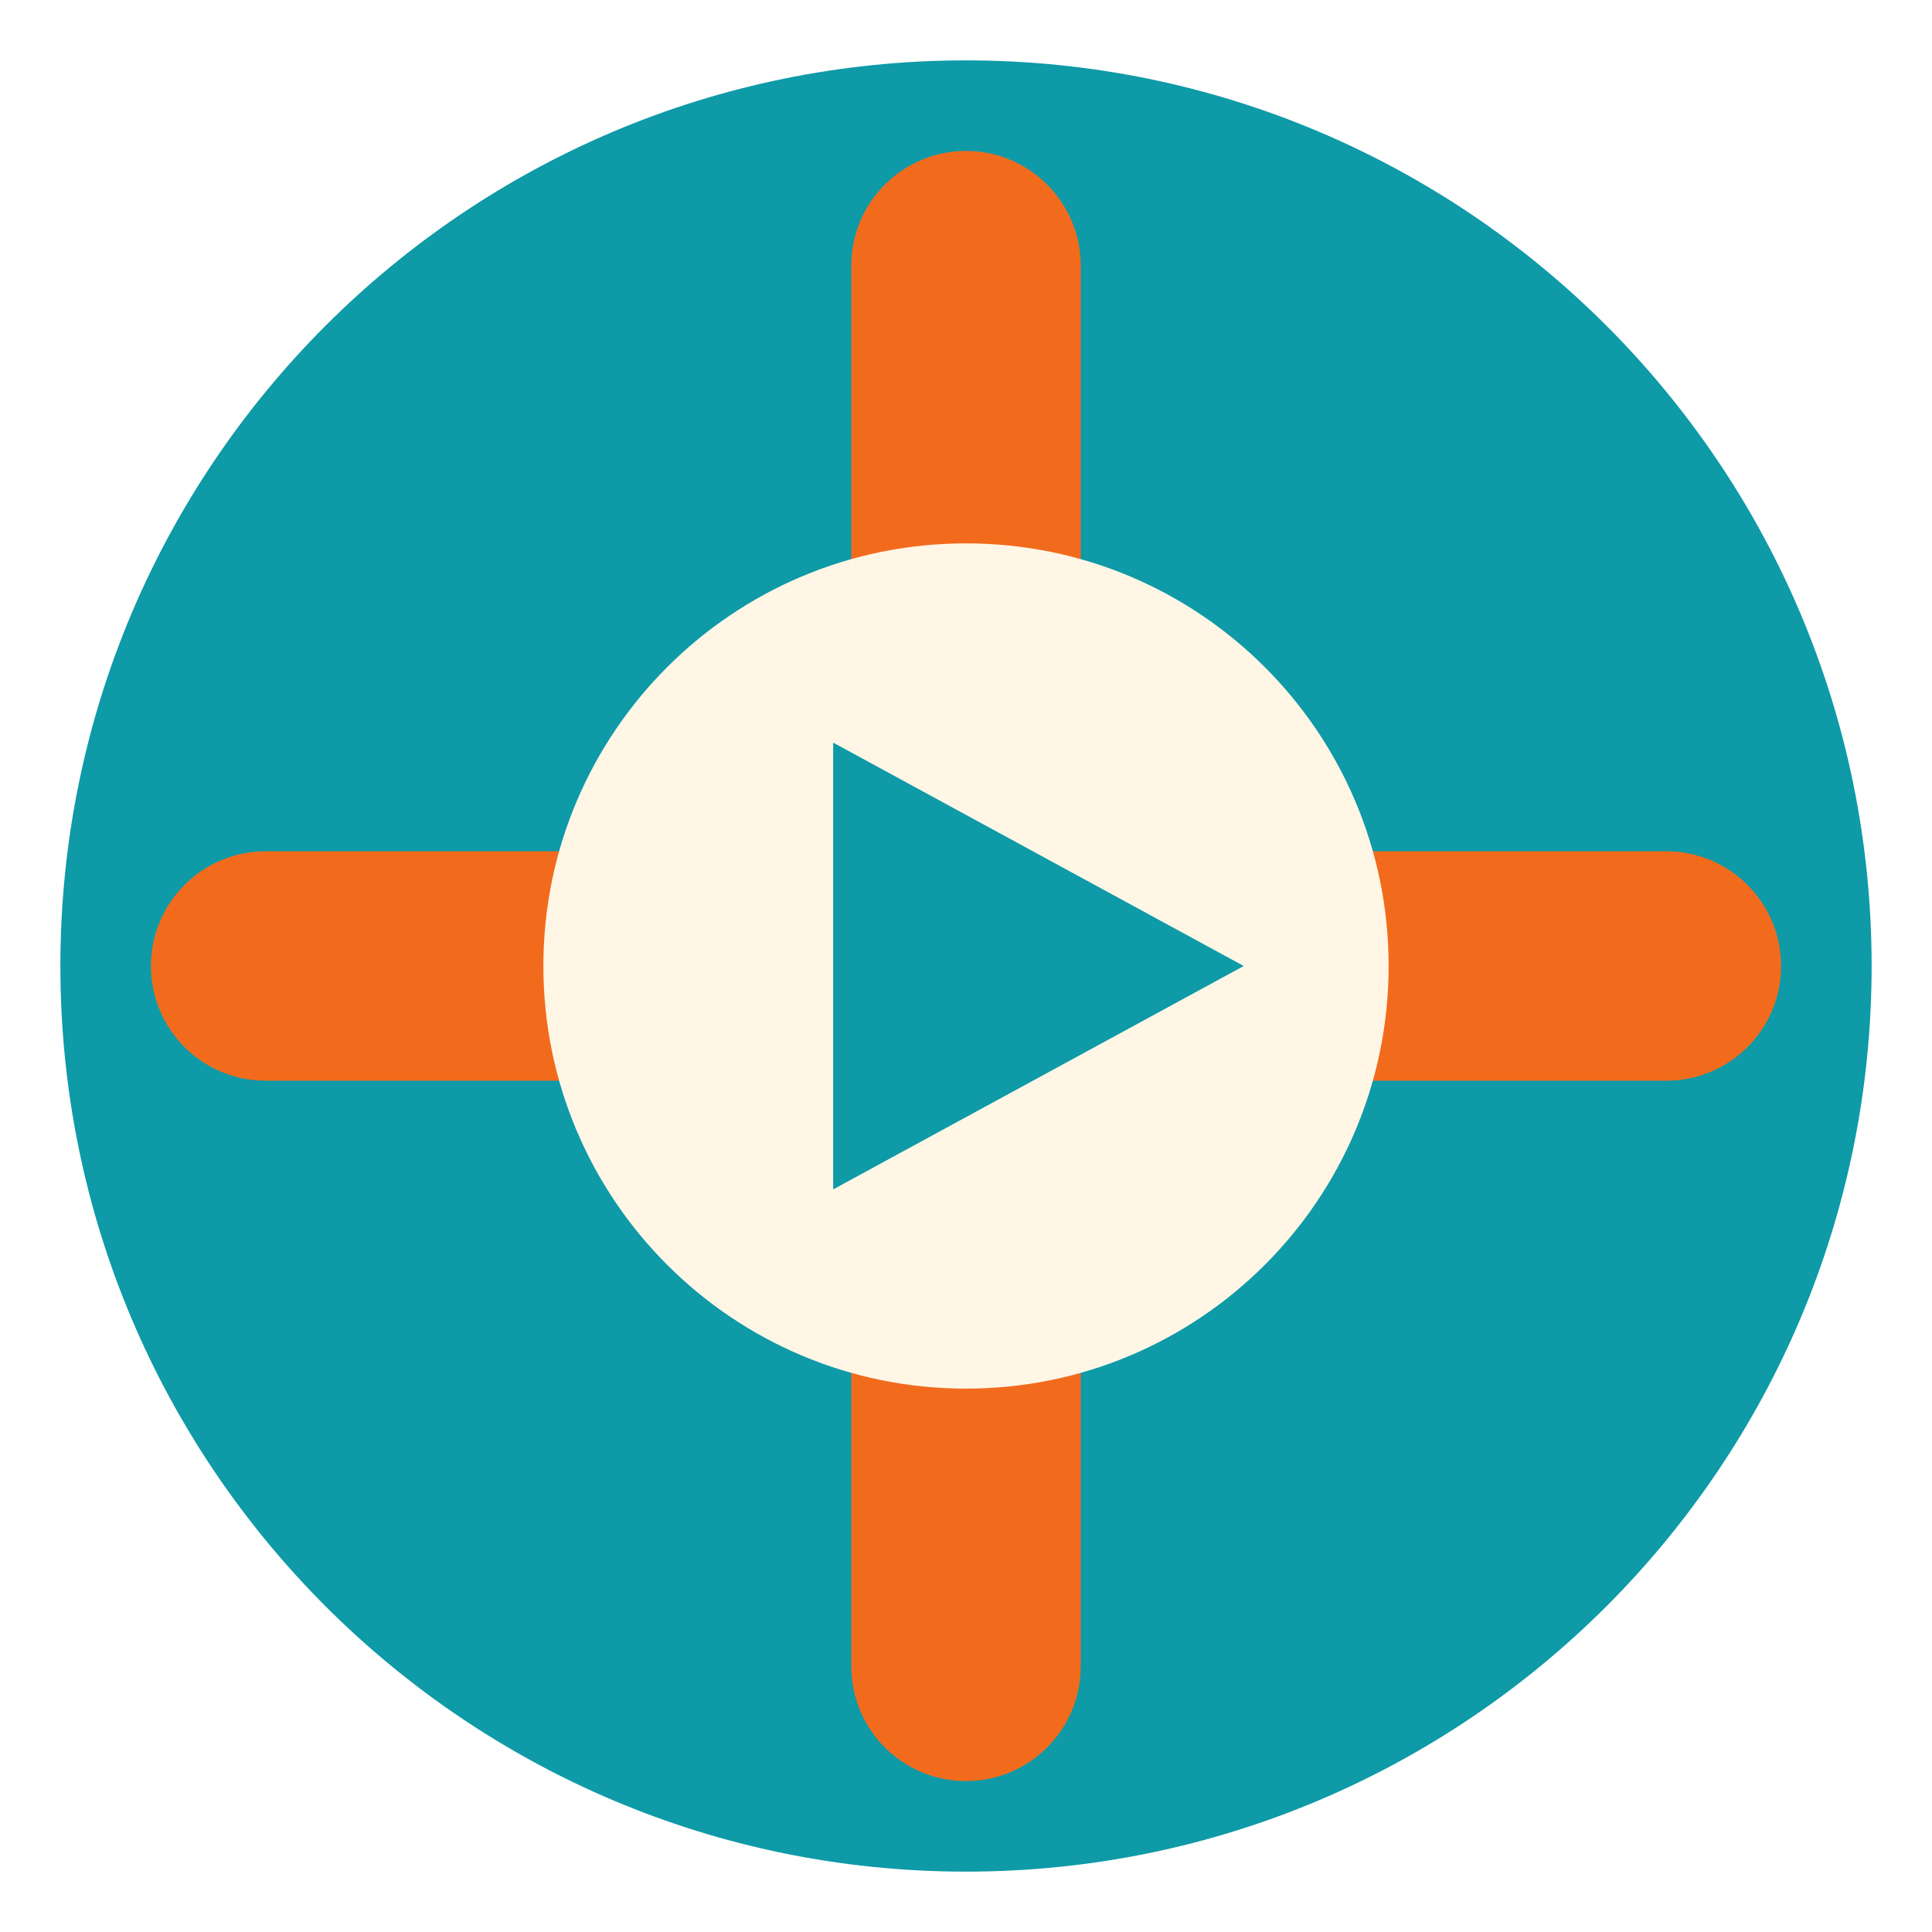
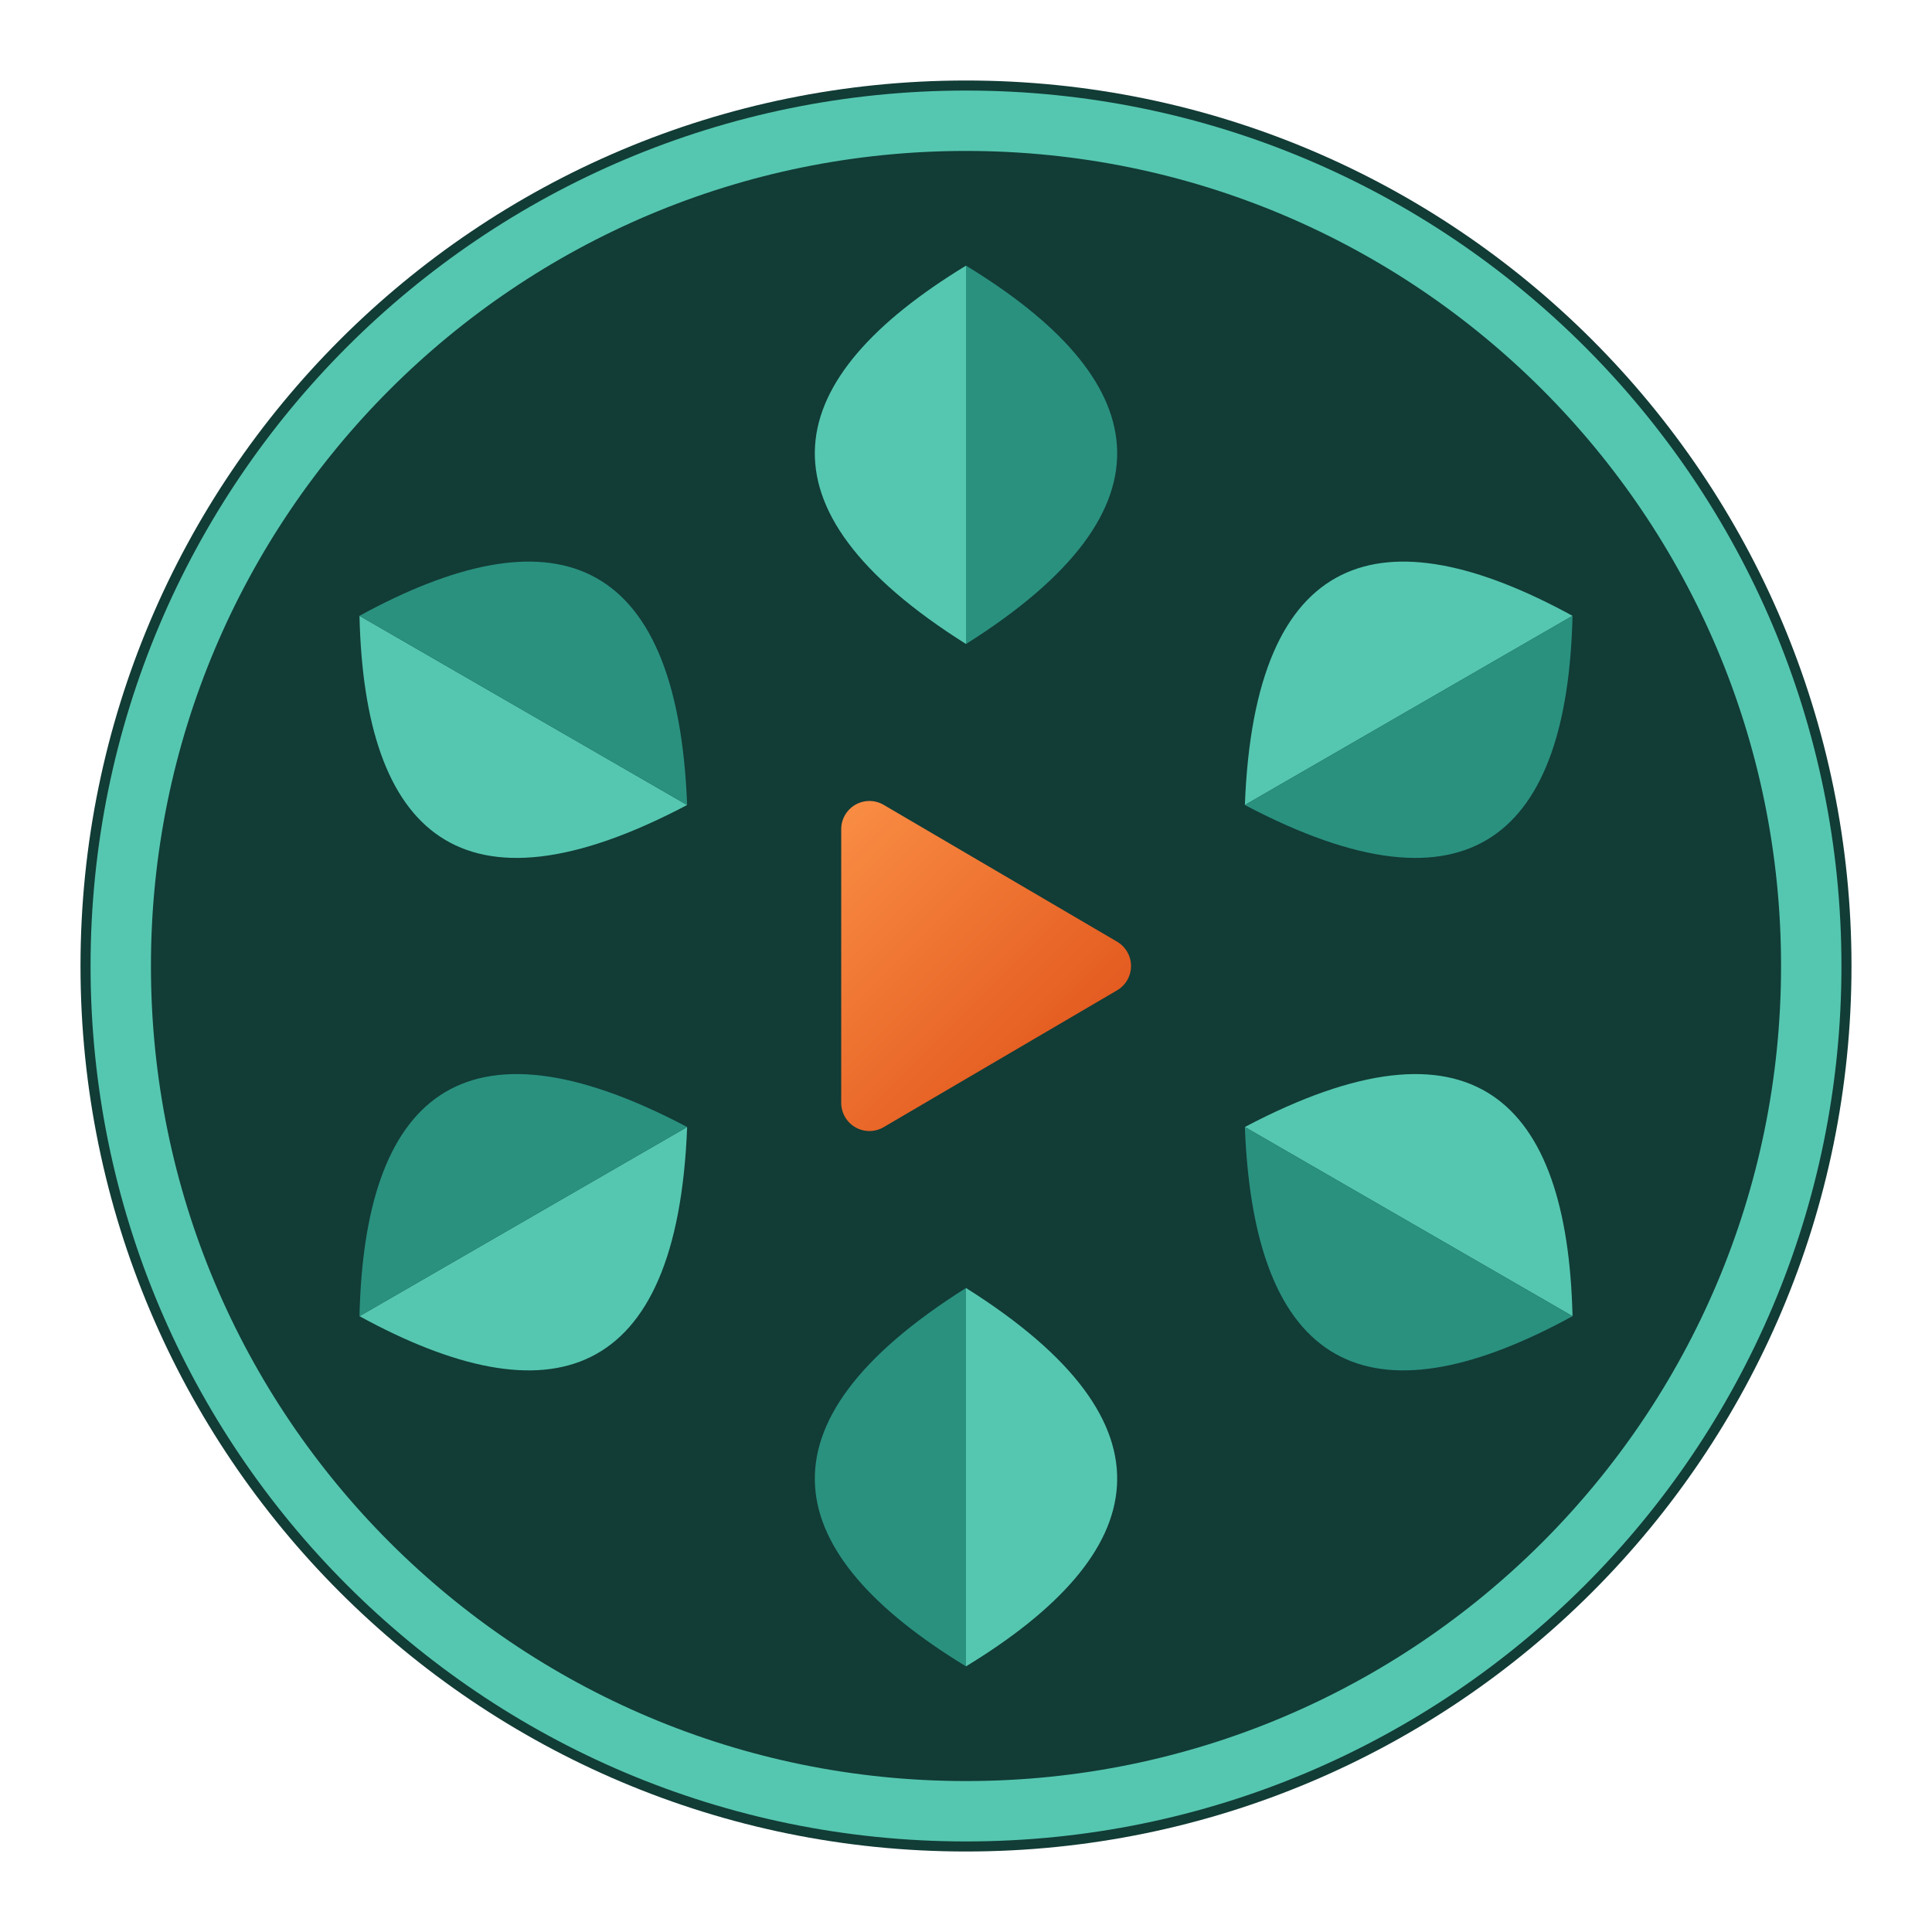
- <svg xmlns="http://www.w3.org/2000/svg" viewBox="0 0 64 64" width="64" height="64" role="img" aria-label="ReelStash">
-   <circle cx="32" cy="32" r="30" fill="#0E9AA7" />
-   <g fill="#F26B1D">
-     <rect x="28.2" y="5" width="7.6" height="22" rx="3.8" />
-     <rect x="28.2" y="5" width="7.6" height="22" rx="3.8" transform="rotate(90 32 32)" />
-     <rect x="28.2" y="5" width="7.6" height="22" rx="3.8" transform="rotate(180 32 32)" />
-     <rect x="28.2" y="5" width="7.6" height="22" rx="3.8" transform="rotate(270 32 32)" />
+ <svg xmlns="http://www.w3.org/2000/svg" viewBox="0 0 48 48" width="48" height="48" role="img" aria-label="ReelStash">
+   <defs>
+     <linearGradient id="rsg1" gradientUnits="userSpaceOnUse" x1="19" y1="19" x2="29" y2="29">
+       <stop offset="0" stop-color="#FF9A4D" />
+       <stop offset="1" stop-color="#D9430F" />
+     </linearGradient>
+   </defs>
+   <circle cx="24" cy="24" r="22" fill="#123C36" />
+   <circle cx="24" cy="24" r="21" fill="none" stroke="#55C7B0" stroke-width="1.5" />
+   <g transform="rotate(0 24 24)">
+     <path d="M24 16C18.6 12.6 19.4 9.4 24 6.6Z" fill="#55C7B0" />
+     <path d="M24 6.6C28.6 9.4 29.4 12.6 24 16Z" fill="#2A917F" />
  </g>
-   <circle cx="32" cy="32" r="14" fill="#FFF6E6" />
-   <path d="M27.6 24.6 L27.6 39.4 L41.2 32 Z" fill="#0E9AA7" />
+   <g transform="rotate(60 24 24)">
+     <path d="M24 16C18.6 12.6 19.4 9.4 24 6.6Z" fill="#55C7B0" />
+     <path d="M24 6.6C28.6 9.4 29.4 12.6 24 16Z" fill="#2A917F" />
+   </g>
+   <g transform="rotate(120 24 24)">
+     <path d="M24 16C18.6 12.6 19.4 9.4 24 6.6Z" fill="#55C7B0" />
+     <path d="M24 6.6C28.6 9.4 29.4 12.6 24 16Z" fill="#2A917F" />
+   </g>
+   <g transform="rotate(180 24 24)">
+     <path d="M24 16C18.6 12.6 19.4 9.4 24 6.6Z" fill="#55C7B0" />
+     <path d="M24 6.6C28.6 9.4 29.4 12.6 24 16Z" fill="#2A917F" />
+   </g>
+   <g transform="rotate(240 24 24)">
+     <path d="M24 16C18.6 12.6 19.4 9.4 24 6.6Z" fill="#55C7B0" />
+     <path d="M24 6.6C28.6 9.4 29.4 12.6 24 16Z" fill="#2A917F" />
+   </g>
+   <g transform="rotate(300 24 24)">
+     <path d="M24 16C18.6 12.6 19.4 9.4 24 6.6Z" fill="#55C7B0" />
+     <path d="M24 6.6C28.6 9.4 29.4 12.6 24 16Z" fill="#2A917F" />
+   </g>
+   <path d="M21.6 20.6L21.6 27.4L27.4 24Z" fill="url(#rsg1)" stroke="url(#rsg1)" stroke-width="1.4" stroke-linejoin="round" />
</svg>
